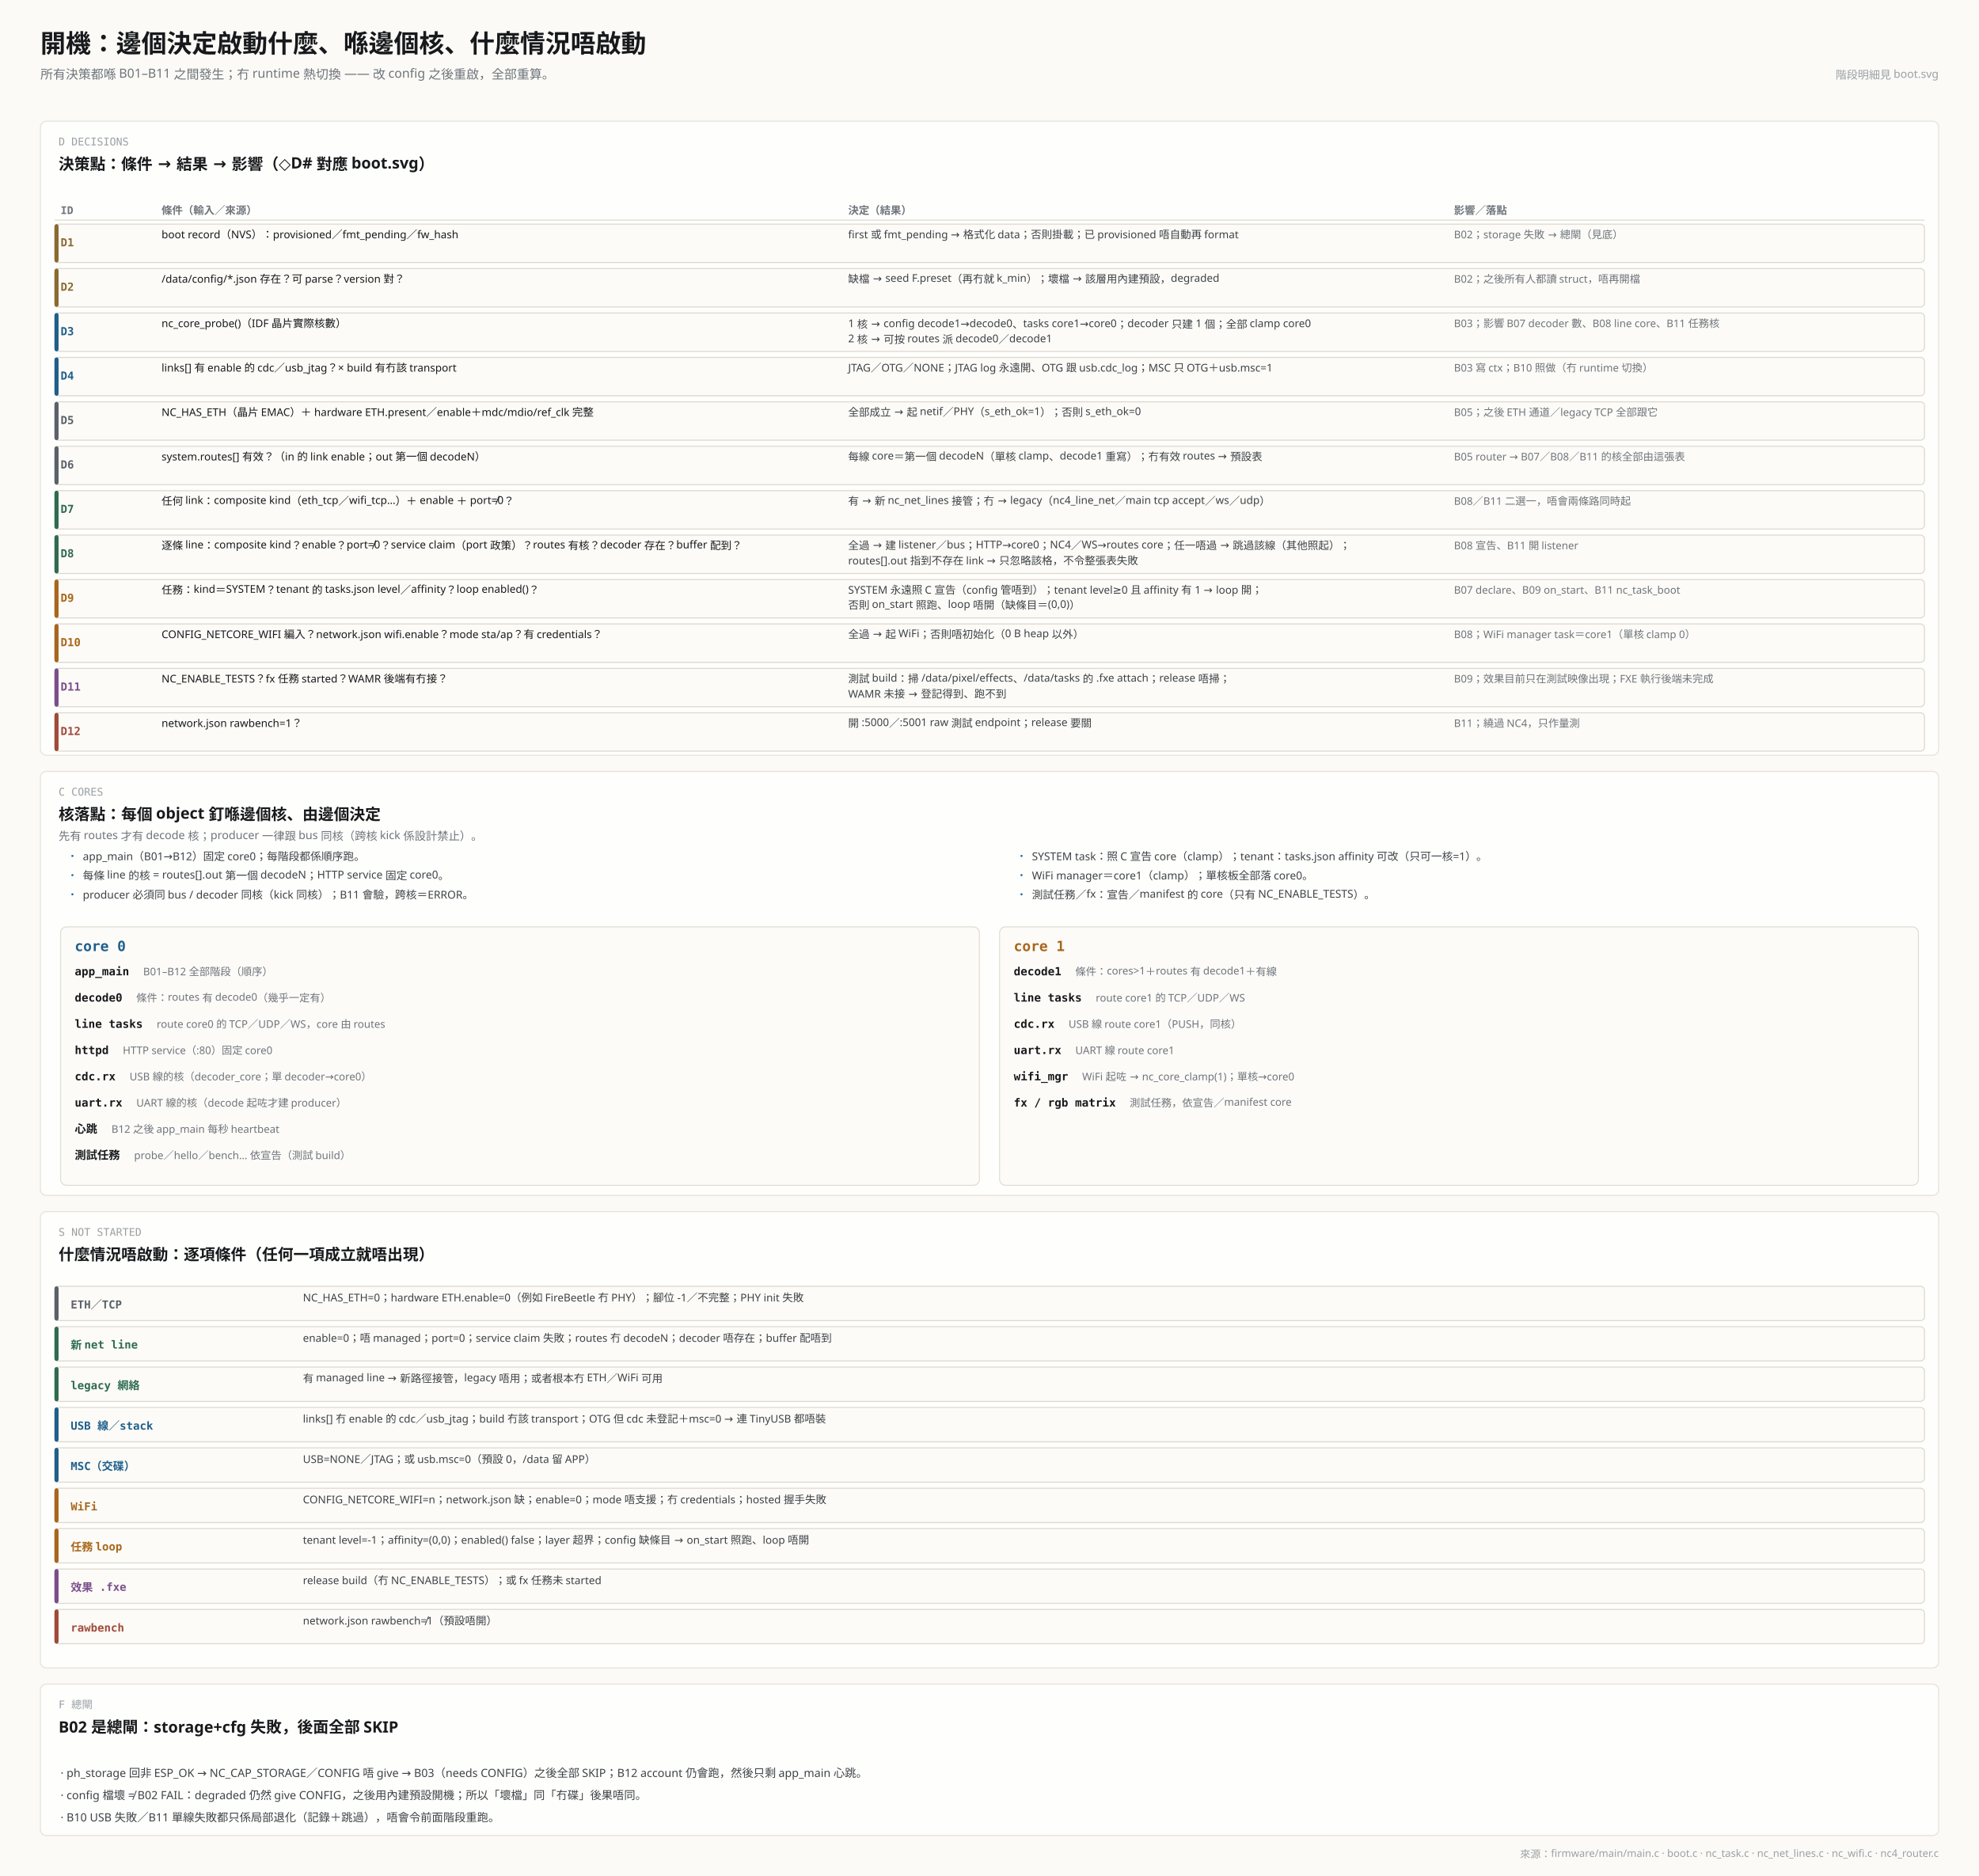
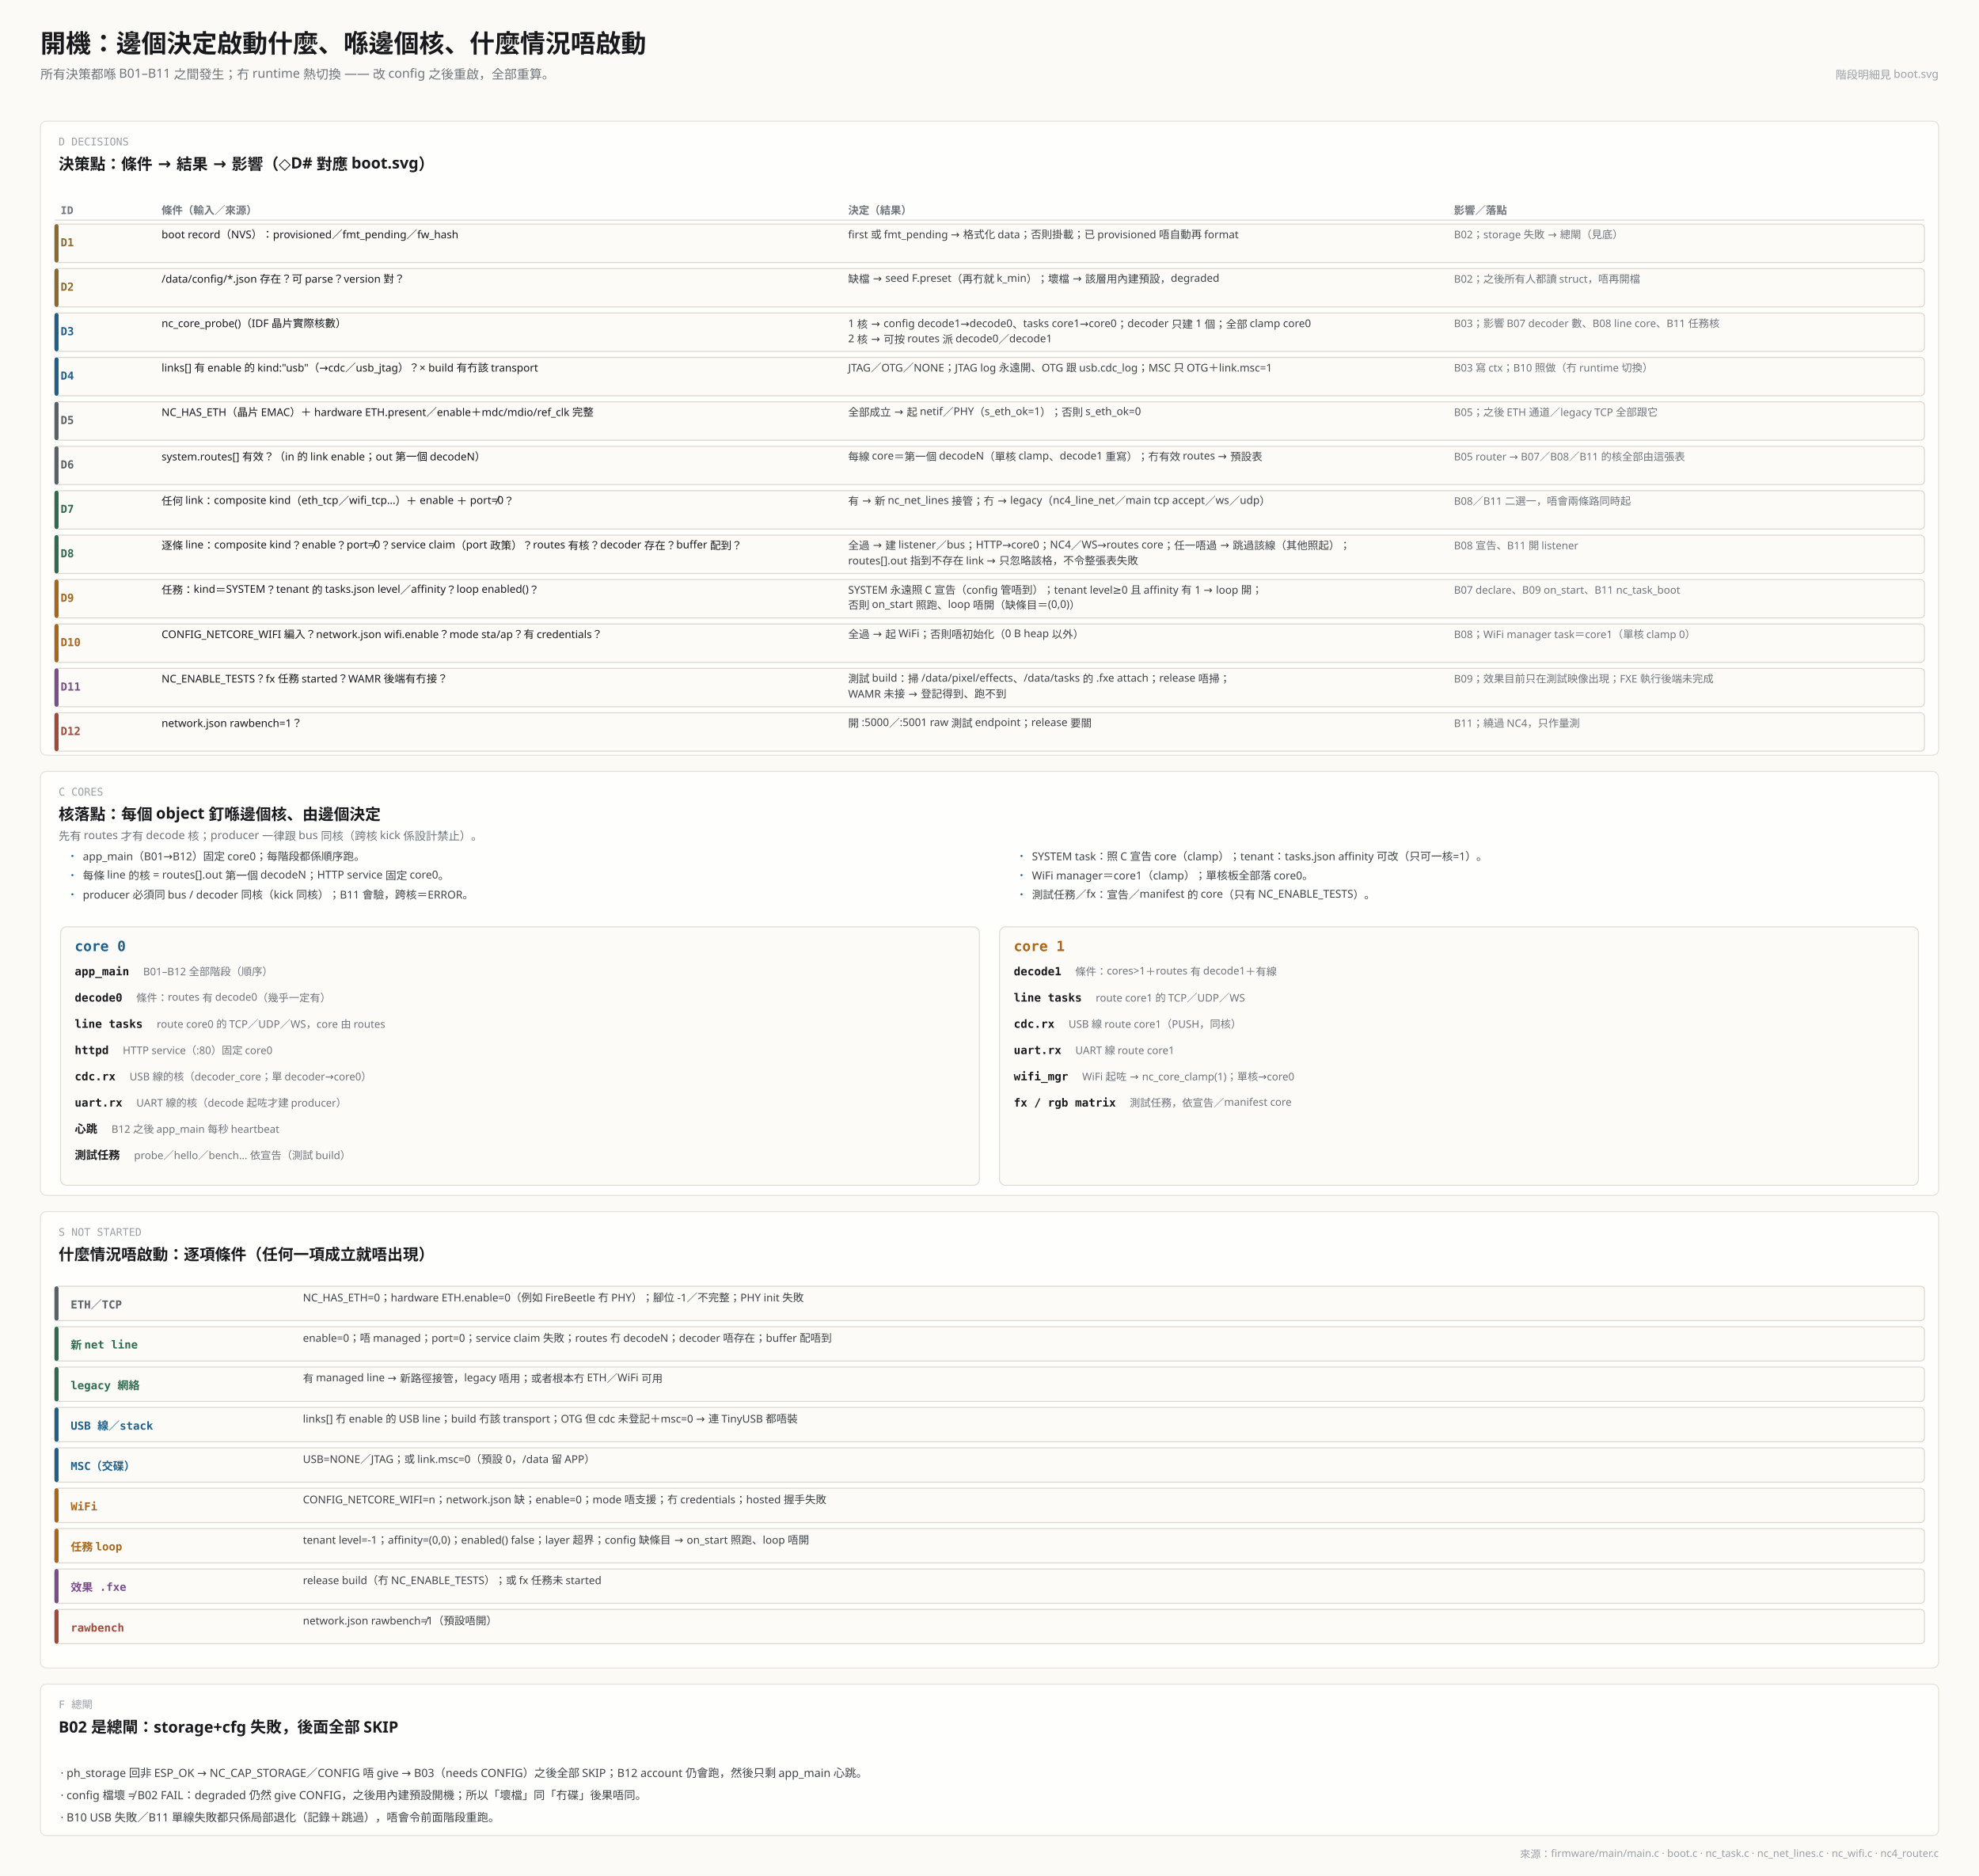
<svg xmlns="http://www.w3.org/2000/svg" width="1960" height="1858" viewBox="0 0 1960 1858" font-family="'Segoe UI','Noto Sans TC','Microsoft JhengHei','PingFang TC',sans-serif">
  <rect x="0.0" y="0.0" width="1960.0" height="1858.0" rx="0" fill="#FBFAF6" stroke="#FBFAF6" stroke-width="0" opacity="1.0" />
  <text x="40.0" y="52.0" font-family="'Segoe UI','Noto Sans TC','Microsoft JhengHei','PingFang TC',sans-serif" font-size="25" font-weight="600" fill="#17191C" text-anchor="start">開機：邊個決定啟動什麼、喺邊個核、什麼情況唔啟動</text>
  <text x="40.0" y="78.0" font-family="'Segoe UI','Noto Sans TC','Microsoft JhengHei','PingFang TC',sans-serif" font-size="12.5" font-weight="400" fill="#6E747B" text-anchor="start">所有決策都喺 B01–B11 之間發生；冇 runtime 熱切換 —— 改 config 之後重啟，全部重算。</text>
  <text x="1920.0" y="78.0" font-family="'Segoe UI','Noto Sans TC','Microsoft JhengHei','PingFang TC',sans-serif" font-size="11" font-weight="400" fill="#9AA0A6" text-anchor="end">階段明細見 boot.svg</text>
  <rect x="40.0" y="120.0" width="1880.0" height="628.0" rx="6" fill="#FFFFFF" stroke="#DCD8CE" stroke-width="1" opacity="0.72" />
  <text x="58.0" y="144.0" font-family="'Cascadia Mono','Consolas','SF Mono',monospace" font-size="10.5" font-weight="500" fill="#9AA0A6" text-anchor="start">D  DECISIONS</text>
  <text x="58.0" y="168.0" font-family="'Segoe UI','Noto Sans TC','Microsoft JhengHei','PingFang TC',sans-serif" font-size="15.5" font-weight="600" fill="#17191C" text-anchor="start">決策點：條件 → 結果 → 影響（◇D# 對應 boot.svg）</text>
  <text x="60.0" y="212.0" font-family="'Cascadia Mono','Consolas','SF Mono',monospace" font-size="10.5" font-weight="600" fill="#6E747B" text-anchor="start">ID</text>
  <text x="160.0" y="212.0" font-family="'Segoe UI','Noto Sans TC','Microsoft JhengHei','PingFang TC',sans-serif" font-size="10.5" font-weight="600" fill="#6E747B" text-anchor="start">條件（輸入／來源）</text>
  <text x="840.0" y="212.0" font-family="'Segoe UI','Noto Sans TC','Microsoft JhengHei','PingFang TC',sans-serif" font-size="10.5" font-weight="600" fill="#6E747B" text-anchor="start">決定（結果）</text>
  <text x="1440.0" y="212.0" font-family="'Segoe UI','Noto Sans TC','Microsoft JhengHei','PingFang TC',sans-serif" font-size="10.5" font-weight="600" fill="#6E747B" text-anchor="start">影響／落點</text>
  <line x1="54.0" y1="218.0" x2="1906.0" y2="218.0" stroke="#DCD8CE" stroke-width="1" />
  <rect x="54.0" y="222.0" width="1852.0" height="38.0" rx="4" fill="#FCFBF7" stroke="#DCD8CE" stroke-width="1" opacity="1.0" />
  <rect x="54" y="222" width="4" height="38" rx="2" fill="#8A6A2F" />
  <text x="60.0" y="244.0" font-family="'Cascadia Mono','Consolas','SF Mono',monospace" font-size="11" font-weight="700" fill="#8A6A2F" text-anchor="start">D1</text>
  <text x="160.0" y="236.0" font-family="'Segoe UI','Noto Sans TC','Microsoft JhengHei','PingFang TC',sans-serif" font-size="10.6" font-weight="400" fill="#17191C" text-anchor="start">boot record（NVS）：provisioned／fmt_pending／fw_hash</text>
  <text x="840.0" y="236.0" font-family="'Segoe UI','Noto Sans TC','Microsoft JhengHei','PingFang TC',sans-serif" font-size="10.6" font-weight="400" fill="#3D4247" text-anchor="start">first 或 fmt_pending → 格式化 data；否則掛載；已 provisioned 唔自動再 format</text>
  <text x="1440.0" y="236.0" font-family="'Segoe UI','Noto Sans TC','Microsoft JhengHei','PingFang TC',sans-serif" font-size="10.4" font-weight="400" fill="#6E747B" text-anchor="start">B02；storage 失敗 → 總閘（見底）</text>
  <rect x="54.0" y="266.0" width="1852.0" height="38.0" rx="4" fill="#FCFBF7" stroke="#DCD8CE" stroke-width="1" opacity="1.0" />
  <rect x="54" y="266" width="4" height="38" rx="2" fill="#8A6A2F" />
  <text x="60.0" y="288.0" font-family="'Cascadia Mono','Consolas','SF Mono',monospace" font-size="11" font-weight="700" fill="#8A6A2F" text-anchor="start">D2</text>
  <text x="160.0" y="280.0" font-family="'Segoe UI','Noto Sans TC','Microsoft JhengHei','PingFang TC',sans-serif" font-size="10.6" font-weight="400" fill="#17191C" text-anchor="start">/data/config/*.json 存在？可 parse？version 對？</text>
  <text x="840.0" y="280.0" font-family="'Segoe UI','Noto Sans TC','Microsoft JhengHei','PingFang TC',sans-serif" font-size="10.6" font-weight="400" fill="#3D4247" text-anchor="start">缺檔 → seed F.preset（再冇就 k_min）；壞檔 → 該層用內建預設，degraded</text>
  <text x="1440.0" y="280.0" font-family="'Segoe UI','Noto Sans TC','Microsoft JhengHei','PingFang TC',sans-serif" font-size="10.4" font-weight="400" fill="#6E747B" text-anchor="start">B02；之後所有人都讀 struct，唔再開檔</text>
  <rect x="54.0" y="310.0" width="1852.0" height="38.0" rx="4" fill="#FCFBF7" stroke="#DCD8CE" stroke-width="1" opacity="1.0" />
  <rect x="54" y="310" width="4" height="38" rx="2" fill="#1F5F8B" />
  <text x="60.0" y="332.0" font-family="'Cascadia Mono','Consolas','SF Mono',monospace" font-size="11" font-weight="700" fill="#1F5F8B" text-anchor="start">D3</text>
  <text x="160.0" y="324.0" font-family="'Segoe UI','Noto Sans TC','Microsoft JhengHei','PingFang TC',sans-serif" font-size="10.6" font-weight="400" fill="#17191C" text-anchor="start">nc_core_probe()（IDF 晶片實際核數）</text>
  <text x="840.0" y="324.0" font-family="'Segoe UI','Noto Sans TC','Microsoft JhengHei','PingFang TC',sans-serif" font-size="10.6" font-weight="400" fill="#3D4247" text-anchor="start">1 核 → config decode1→decode0、tasks core1→core0；decoder 只建 1 個；全部 clamp core0</text>
  <text x="840.0" y="339.0" font-family="'Segoe UI','Noto Sans TC','Microsoft JhengHei','PingFang TC',sans-serif" font-size="10.6" font-weight="400" fill="#3D4247" text-anchor="start">2 核 → 可按 routes 派 decode0／decode1</text>
  <text x="1440.0" y="324.0" font-family="'Segoe UI','Noto Sans TC','Microsoft JhengHei','PingFang TC',sans-serif" font-size="10.4" font-weight="400" fill="#6E747B" text-anchor="start">B03；影響 B07 decoder 數、B08 line core、B11 任務核</text>
  <rect x="54.0" y="354.0" width="1852.0" height="38.0" rx="4" fill="#FCFBF7" stroke="#DCD8CE" stroke-width="1" opacity="1.0" />
  <rect x="54" y="354" width="4" height="38" rx="2" fill="#1F5F8B" />
  <text x="60.0" y="376.0" font-family="'Cascadia Mono','Consolas','SF Mono',monospace" font-size="11" font-weight="700" fill="#1F5F8B" text-anchor="start">D4</text>
-   <text x="160.0" y="368.0" font-family="'Segoe UI','Noto Sans TC','Microsoft JhengHei','PingFang TC',sans-serif" font-size="10.6" font-weight="400" fill="#17191C" text-anchor="start">links[] 有 enable 的 cdc／usb_jtag？× build 有冇該 transport</text>
-   <text x="840.0" y="368.0" font-family="'Segoe UI','Noto Sans TC','Microsoft JhengHei','PingFang TC',sans-serif" font-size="10.6" font-weight="400" fill="#3D4247" text-anchor="start">JTAG／OTG／NONE；JTAG log 永遠開、OTG 跟 usb.cdc_log；MSC 只 OTG＋usb.msc=1</text>
+   <text x="160.0" y="368.0" font-family="'Segoe UI','Noto Sans TC','Microsoft JhengHei','PingFang TC',sans-serif" font-size="10.6" font-weight="400" fill="#17191C" text-anchor="start">links[] 有 enable 的 kind:"usb"（→cdc／usb_jtag）？× build 有冇該 transport</text>
+   <text x="840.0" y="368.0" font-family="'Segoe UI','Noto Sans TC','Microsoft JhengHei','PingFang TC',sans-serif" font-size="10.6" font-weight="400" fill="#3D4247" text-anchor="start">JTAG／OTG／NONE；JTAG log 永遠開、OTG 跟 usb.cdc_log；MSC 只 OTG＋link.msc=1</text>
  <text x="1440.0" y="368.0" font-family="'Segoe UI','Noto Sans TC','Microsoft JhengHei','PingFang TC',sans-serif" font-size="10.4" font-weight="400" fill="#6E747B" text-anchor="start">B03 寫 ctx；B10 照做（冇 runtime 切換）</text>
  <rect x="54.0" y="398.0" width="1852.0" height="38.0" rx="4" fill="#FCFBF7" stroke="#DCD8CE" stroke-width="1" opacity="1.0" />
  <rect x="54" y="398" width="4" height="38" rx="2" fill="#5A6169" />
  <text x="60.0" y="420.0" font-family="'Cascadia Mono','Consolas','SF Mono',monospace" font-size="11" font-weight="700" fill="#5A6169" text-anchor="start">D5</text>
  <text x="160.0" y="412.0" font-family="'Segoe UI','Noto Sans TC','Microsoft JhengHei','PingFang TC',sans-serif" font-size="10.6" font-weight="400" fill="#17191C" text-anchor="start">NC_HAS_ETH（晶片 EMAC）＋ hardware ETH.present／enable＋mdc/mdio/ref_clk 完整</text>
  <text x="840.0" y="412.0" font-family="'Segoe UI','Noto Sans TC','Microsoft JhengHei','PingFang TC',sans-serif" font-size="10.6" font-weight="400" fill="#3D4247" text-anchor="start">全部成立 → 起 netif／PHY（s_eth_ok=1）；否則 s_eth_ok=0</text>
  <text x="1440.0" y="412.0" font-family="'Segoe UI','Noto Sans TC','Microsoft JhengHei','PingFang TC',sans-serif" font-size="10.4" font-weight="400" fill="#6E747B" text-anchor="start">B05；之後 ETH 通道／legacy TCP 全部跟它</text>
  <rect x="54.0" y="442.0" width="1852.0" height="38.0" rx="4" fill="#FCFBF7" stroke="#DCD8CE" stroke-width="1" opacity="1.0" />
  <rect x="54" y="442" width="4" height="38" rx="2" fill="#5A6169" />
  <text x="60.0" y="464.0" font-family="'Cascadia Mono','Consolas','SF Mono',monospace" font-size="11" font-weight="700" fill="#5A6169" text-anchor="start">D6</text>
  <text x="160.0" y="456.0" font-family="'Segoe UI','Noto Sans TC','Microsoft JhengHei','PingFang TC',sans-serif" font-size="10.6" font-weight="400" fill="#17191C" text-anchor="start">system.routes[] 有效？（in 的 link enable；out 第一個 decodeN）</text>
  <text x="840.0" y="456.0" font-family="'Segoe UI','Noto Sans TC','Microsoft JhengHei','PingFang TC',sans-serif" font-size="10.6" font-weight="400" fill="#3D4247" text-anchor="start">每線 core＝第一個 decodeN（單核 clamp、decode1 重寫）；冇有效 routes → 預設表</text>
  <text x="1440.0" y="456.0" font-family="'Segoe UI','Noto Sans TC','Microsoft JhengHei','PingFang TC',sans-serif" font-size="10.4" font-weight="400" fill="#6E747B" text-anchor="start">B05 router → B07／B08／B11 的核全部由這張表</text>
  <rect x="54.0" y="486.0" width="1852.0" height="38.0" rx="4" fill="#FCFBF7" stroke="#DCD8CE" stroke-width="1" opacity="1.0" />
  <rect x="54" y="486" width="4" height="38" rx="2" fill="#2E6B4F" />
  <text x="60.0" y="508.0" font-family="'Cascadia Mono','Consolas','SF Mono',monospace" font-size="11" font-weight="700" fill="#2E6B4F" text-anchor="start">D7</text>
  <text x="160.0" y="500.0" font-family="'Segoe UI','Noto Sans TC','Microsoft JhengHei','PingFang TC',sans-serif" font-size="10.6" font-weight="400" fill="#17191C" text-anchor="start">任何 link：composite kind（eth_tcp／wifi_tcp…）＋ enable ＋ port≠0？</text>
  <text x="840.0" y="500.0" font-family="'Segoe UI','Noto Sans TC','Microsoft JhengHei','PingFang TC',sans-serif" font-size="10.6" font-weight="400" fill="#3D4247" text-anchor="start">有 → 新 nc_net_lines 接管；冇 → legacy（nc4_line_net／main tcp accept／ws／udp）</text>
  <text x="1440.0" y="500.0" font-family="'Segoe UI','Noto Sans TC','Microsoft JhengHei','PingFang TC',sans-serif" font-size="10.4" font-weight="400" fill="#6E747B" text-anchor="start">B08／B11 二選一，唔會兩條路同時起</text>
  <rect x="54.0" y="530.0" width="1852.0" height="38.0" rx="4" fill="#FCFBF7" stroke="#DCD8CE" stroke-width="1" opacity="1.0" />
  <rect x="54" y="530" width="4" height="38" rx="2" fill="#2E6B4F" />
  <text x="60.0" y="552.0" font-family="'Cascadia Mono','Consolas','SF Mono',monospace" font-size="11" font-weight="700" fill="#2E6B4F" text-anchor="start">D8</text>
  <text x="160.0" y="544.0" font-family="'Segoe UI','Noto Sans TC','Microsoft JhengHei','PingFang TC',sans-serif" font-size="10.6" font-weight="400" fill="#17191C" text-anchor="start">逐條 line：composite kind？enable？port≠0？service claim（port 政策）？routes 有核？decoder 存在？buffer 配到？</text>
  <text x="840.0" y="544.0" font-family="'Segoe UI','Noto Sans TC','Microsoft JhengHei','PingFang TC',sans-serif" font-size="10.6" font-weight="400" fill="#3D4247" text-anchor="start">全過 → 建 listener／bus；HTTP→core0；NC4／WS→routes core；任一唔過 → 跳過該線（其他照起）；</text>
  <text x="840.0" y="559.0" font-family="'Segoe UI','Noto Sans TC','Microsoft JhengHei','PingFang TC',sans-serif" font-size="10.6" font-weight="400" fill="#3D4247" text-anchor="start">routes[].out 指到不存在 link → 只忽略該格，不令整張表失敗</text>
  <text x="1440.0" y="544.0" font-family="'Segoe UI','Noto Sans TC','Microsoft JhengHei','PingFang TC',sans-serif" font-size="10.4" font-weight="400" fill="#6E747B" text-anchor="start">B08 宣告、B11 開 listener</text>
  <rect x="54.0" y="574.0" width="1852.0" height="38.0" rx="4" fill="#FCFBF7" stroke="#DCD8CE" stroke-width="1" opacity="1.0" />
  <rect x="54" y="574" width="4" height="38" rx="2" fill="#A8661B" />
  <text x="60.0" y="596.0" font-family="'Cascadia Mono','Consolas','SF Mono',monospace" font-size="11" font-weight="700" fill="#A8661B" text-anchor="start">D9</text>
  <text x="160.0" y="588.0" font-family="'Segoe UI','Noto Sans TC','Microsoft JhengHei','PingFang TC',sans-serif" font-size="10.6" font-weight="400" fill="#17191C" text-anchor="start">任務：kind＝SYSTEM？tenant 的 tasks.json level／affinity？loop enabled()？</text>
  <text x="840.0" y="588.0" font-family="'Segoe UI','Noto Sans TC','Microsoft JhengHei','PingFang TC',sans-serif" font-size="10.6" font-weight="400" fill="#3D4247" text-anchor="start">SYSTEM 永遠照 C 宣告（config 管唔到）；tenant level≥0 且 affinity 有 1 → loop 開；</text>
  <text x="840.0" y="603.0" font-family="'Segoe UI','Noto Sans TC','Microsoft JhengHei','PingFang TC',sans-serif" font-size="10.6" font-weight="400" fill="#3D4247" text-anchor="start">否則 on_start 照跑、loop 唔開（缺條目＝(0,0)）</text>
  <text x="1440.0" y="588.0" font-family="'Segoe UI','Noto Sans TC','Microsoft JhengHei','PingFang TC',sans-serif" font-size="10.4" font-weight="400" fill="#6E747B" text-anchor="start">B07 declare、B09 on_start、B11 nc_task_boot</text>
  <rect x="54.0" y="618.0" width="1852.0" height="38.0" rx="4" fill="#FCFBF7" stroke="#DCD8CE" stroke-width="1" opacity="1.0" />
  <rect x="54" y="618" width="4" height="38" rx="2" fill="#A8661B" />
  <text x="60.0" y="640.0" font-family="'Cascadia Mono','Consolas','SF Mono',monospace" font-size="11" font-weight="700" fill="#A8661B" text-anchor="start">D10</text>
  <text x="160.0" y="632.0" font-family="'Segoe UI','Noto Sans TC','Microsoft JhengHei','PingFang TC',sans-serif" font-size="10.6" font-weight="400" fill="#17191C" text-anchor="start">CONFIG_NETCORE_WIFI 編入？network.json wifi.enable？mode sta/ap？有 credentials？</text>
  <text x="840.0" y="632.0" font-family="'Segoe UI','Noto Sans TC','Microsoft JhengHei','PingFang TC',sans-serif" font-size="10.6" font-weight="400" fill="#3D4247" text-anchor="start">全過 → 起 WiFi；否則唔初始化（0 B heap 以外）</text>
  <text x="1440.0" y="632.0" font-family="'Segoe UI','Noto Sans TC','Microsoft JhengHei','PingFang TC',sans-serif" font-size="10.4" font-weight="400" fill="#6E747B" text-anchor="start">B08；WiFi manager task＝core1（單核 clamp 0）</text>
  <rect x="54.0" y="662.0" width="1852.0" height="38.0" rx="4" fill="#FCFBF7" stroke="#DCD8CE" stroke-width="1" opacity="1.0" />
  <rect x="54" y="662" width="4" height="38" rx="2" fill="#7A4E8C" />
  <text x="60.0" y="684.0" font-family="'Cascadia Mono','Consolas','SF Mono',monospace" font-size="11" font-weight="700" fill="#7A4E8C" text-anchor="start">D11</text>
  <text x="160.0" y="676.0" font-family="'Segoe UI','Noto Sans TC','Microsoft JhengHei','PingFang TC',sans-serif" font-size="10.6" font-weight="400" fill="#17191C" text-anchor="start">NC_ENABLE_TESTS？fx 任務 started？WAMR 後端有冇接？</text>
  <text x="840.0" y="676.0" font-family="'Segoe UI','Noto Sans TC','Microsoft JhengHei','PingFang TC',sans-serif" font-size="10.6" font-weight="400" fill="#3D4247" text-anchor="start">測試 build：掃 /data/pixel/effects、/data/tasks 的 .fxe attach；release 唔掃；</text>
  <text x="840.0" y="691.0" font-family="'Segoe UI','Noto Sans TC','Microsoft JhengHei','PingFang TC',sans-serif" font-size="10.6" font-weight="400" fill="#3D4247" text-anchor="start">WAMR 未接 → 登記得到、跑不到</text>
  <text x="1440.0" y="676.0" font-family="'Segoe UI','Noto Sans TC','Microsoft JhengHei','PingFang TC',sans-serif" font-size="10.4" font-weight="400" fill="#6E747B" text-anchor="start">B09；效果目前只在測試映像出現；FXE 執行後端未完成</text>
  <rect x="54.0" y="706.0" width="1852.0" height="38.0" rx="4" fill="#FCFBF7" stroke="#DCD8CE" stroke-width="1" opacity="1.0" />
  <rect x="54" y="706" width="4" height="38" rx="2" fill="#A04A3A" />
  <text x="60.0" y="728.0" font-family="'Cascadia Mono','Consolas','SF Mono',monospace" font-size="11" font-weight="700" fill="#A04A3A" text-anchor="start">D12</text>
  <text x="160.0" y="720.0" font-family="'Segoe UI','Noto Sans TC','Microsoft JhengHei','PingFang TC',sans-serif" font-size="10.6" font-weight="400" fill="#17191C" text-anchor="start">network.json rawbench=1？</text>
  <text x="840.0" y="720.0" font-family="'Segoe UI','Noto Sans TC','Microsoft JhengHei','PingFang TC',sans-serif" font-size="10.6" font-weight="400" fill="#3D4247" text-anchor="start">開 :5000／:5001 raw 測試 endpoint；release 要關</text>
  <text x="1440.0" y="720.0" font-family="'Segoe UI','Noto Sans TC','Microsoft JhengHei','PingFang TC',sans-serif" font-size="10.4" font-weight="400" fill="#6E747B" text-anchor="start">B11；繞過 NC4，只作量測</text>
  <rect x="40.0" y="764.0" width="1880.0" height="420.0" rx="6" fill="#FFFFFF" stroke="#DCD8CE" stroke-width="1" opacity="0.72" />
  <text x="58.0" y="788.0" font-family="'Cascadia Mono','Consolas','SF Mono',monospace" font-size="10.5" font-weight="500" fill="#9AA0A6" text-anchor="start">C  CORES</text>
  <text x="58.0" y="812.0" font-family="'Segoe UI','Noto Sans TC','Microsoft JhengHei','PingFang TC',sans-serif" font-size="15.5" font-weight="600" fill="#17191C" text-anchor="start">核落點：每個 object 釘喺邊個核、由邊個決定</text>
  <text x="58.0" y="832.0" font-family="'Segoe UI','Noto Sans TC','Microsoft JhengHei','PingFang TC',sans-serif" font-size="11.2" font-weight="400" fill="#6E747B" text-anchor="start">先有 routes 才有 decode 核；producer 一律跟 bus 同核（跨核 kick 係設計禁止）。</text>
  <text x="70.0" y="852.0" font-family="'Segoe UI','Noto Sans TC','Microsoft JhengHei','PingFang TC',sans-serif" font-size="12" font-weight="700" fill="#1F5F8B" text-anchor="start">·</text>
  <text x="82.0" y="852.0" font-family="'Segoe UI','Noto Sans TC','Microsoft JhengHei','PingFang TC',sans-serif" font-size="10.8" font-weight="400" fill="#3D4247" text-anchor="start">app_main（B01→B12）固定 core0；每階段都係順序跑。</text>
  <text x="70.0" y="871.0" font-family="'Segoe UI','Noto Sans TC','Microsoft JhengHei','PingFang TC',sans-serif" font-size="12" font-weight="700" fill="#1F5F8B" text-anchor="start">·</text>
  <text x="82.0" y="871.0" font-family="'Segoe UI','Noto Sans TC','Microsoft JhengHei','PingFang TC',sans-serif" font-size="10.8" font-weight="400" fill="#3D4247" text-anchor="start">每條 line 的核 = routes[].out 第一個 decodeN；HTTP service 固定 core0。</text>
  <text x="70.0" y="890.0" font-family="'Segoe UI','Noto Sans TC','Microsoft JhengHei','PingFang TC',sans-serif" font-size="12" font-weight="700" fill="#1F5F8B" text-anchor="start">·</text>
  <text x="82.0" y="890.0" font-family="'Segoe UI','Noto Sans TC','Microsoft JhengHei','PingFang TC',sans-serif" font-size="10.8" font-weight="400" fill="#3D4247" text-anchor="start">producer 必須同 bus / decoder 同核（kick 同核）；B11 會驗，跨核＝ERROR。</text>
  <text x="1010.0" y="852.0" font-family="'Segoe UI','Noto Sans TC','Microsoft JhengHei','PingFang TC',sans-serif" font-size="12" font-weight="700" fill="#1F5F8B" text-anchor="start">·</text>
  <text x="1022.0" y="852.0" font-family="'Segoe UI','Noto Sans TC','Microsoft JhengHei','PingFang TC',sans-serif" font-size="10.8" font-weight="400" fill="#3D4247" text-anchor="start">SYSTEM task：照 C 宣告 core（clamp）；tenant：tasks.json affinity 可改（只可一核=1）。</text>
  <text x="1010.0" y="871.0" font-family="'Segoe UI','Noto Sans TC','Microsoft JhengHei','PingFang TC',sans-serif" font-size="12" font-weight="700" fill="#1F5F8B" text-anchor="start">·</text>
  <text x="1022.0" y="871.0" font-family="'Segoe UI','Noto Sans TC','Microsoft JhengHei','PingFang TC',sans-serif" font-size="10.8" font-weight="400" fill="#3D4247" text-anchor="start">WiFi manager＝core1（clamp）；單核板全部落 core0。</text>
  <text x="1010.0" y="890.0" font-family="'Segoe UI','Noto Sans TC','Microsoft JhengHei','PingFang TC',sans-serif" font-size="12" font-weight="700" fill="#1F5F8B" text-anchor="start">·</text>
  <text x="1022.0" y="890.0" font-family="'Segoe UI','Noto Sans TC','Microsoft JhengHei','PingFang TC',sans-serif" font-size="10.8" font-weight="400" fill="#3D4247" text-anchor="start">測試任務／fx：宣告／manifest 的 core（只有 NC_ENABLE_TESTS）。</text>
  <rect x="60.0" y="918.0" width="910.0" height="256.0" rx="6" fill="#FCFBF7" stroke="#DCD8CE" stroke-width="1" opacity="0.9" />
  <text x="74.0" y="942.0" font-family="'Cascadia Mono','Consolas','SF Mono',monospace" font-size="14" font-weight="700" fill="#1F5F8B" text-anchor="start">core 0</text>
  <text x="74.0" y="966.0" font-family="'Cascadia Mono','Consolas','SF Mono',monospace" font-size="11.2" font-weight="600" fill="#17191C" text-anchor="start">app_main</text>
  <text x="141.8" y="966.0" font-family="'Segoe UI','Noto Sans TC','Microsoft JhengHei','PingFang TC',sans-serif" font-size="10.4" font-weight="400" fill="#6E747B" text-anchor="start">B01–B12 全部階段（順序）</text>
  <text x="74.0" y="992.0" font-family="'Cascadia Mono','Consolas','SF Mono',monospace" font-size="11.2" font-weight="600" fill="#17191C" text-anchor="start">decode0</text>
  <text x="135.0" y="992.0" font-family="'Segoe UI','Noto Sans TC','Microsoft JhengHei','PingFang TC',sans-serif" font-size="10.4" font-weight="400" fill="#6E747B" text-anchor="start">條件：routes 有 decode0（幾乎一定有）</text>
  <text x="74.0" y="1018.0" font-family="'Cascadia Mono','Consolas','SF Mono',monospace" font-size="11.2" font-weight="600" fill="#17191C" text-anchor="start">line tasks</text>
  <text x="155.2" y="1018.0" font-family="'Segoe UI','Noto Sans TC','Microsoft JhengHei','PingFang TC',sans-serif" font-size="10.4" font-weight="400" fill="#6E747B" text-anchor="start">route core0 的 TCP／UDP／WS，core 由 routes</text>
  <text x="74.0" y="1044.0" font-family="'Cascadia Mono','Consolas','SF Mono',monospace" font-size="11.2" font-weight="600" fill="#17191C" text-anchor="start">httpd</text>
  <text x="121.6" y="1044.0" font-family="'Segoe UI','Noto Sans TC','Microsoft JhengHei','PingFang TC',sans-serif" font-size="10.4" font-weight="400" fill="#6E747B" text-anchor="start">HTTP service（:80）固定 core0</text>
  <text x="74.0" y="1070.0" font-family="'Cascadia Mono','Consolas','SF Mono',monospace" font-size="11.2" font-weight="600" fill="#17191C" text-anchor="start">cdc.rx</text>
  <text x="128.3" y="1070.0" font-family="'Segoe UI','Noto Sans TC','Microsoft JhengHei','PingFang TC',sans-serif" font-size="10.4" font-weight="400" fill="#6E747B" text-anchor="start">USB 線的核（decoder_core；單 decoder→core0）</text>
  <text x="74.0" y="1096.0" font-family="'Cascadia Mono','Consolas','SF Mono',monospace" font-size="11.2" font-weight="600" fill="#17191C" text-anchor="start">uart.rx</text>
  <text x="135.0" y="1096.0" font-family="'Segoe UI','Noto Sans TC','Microsoft JhengHei','PingFang TC',sans-serif" font-size="10.4" font-weight="400" fill="#6E747B" text-anchor="start">UART 線的核（decode 起咗才建 producer）</text>
  <text x="74.0" y="1122.0" font-family="'Cascadia Mono','Consolas','SF Mono',monospace" font-size="11.2" font-weight="600" fill="#17191C" text-anchor="start">心跳</text>
  <text x="110.4" y="1122.0" font-family="'Segoe UI','Noto Sans TC','Microsoft JhengHei','PingFang TC',sans-serif" font-size="10.4" font-weight="400" fill="#6E747B" text-anchor="start">B12 之後 app_main 每秒 heartbeat</text>
  <text x="74.0" y="1148.0" font-family="'Cascadia Mono','Consolas','SF Mono',monospace" font-size="11.2" font-weight="600" fill="#17191C" text-anchor="start">測試任務</text>
  <text x="132.8" y="1148.0" font-family="'Segoe UI','Noto Sans TC','Microsoft JhengHei','PingFang TC',sans-serif" font-size="10.4" font-weight="400" fill="#6E747B" text-anchor="start">probe／hello／bench… 依宣告（測試 build）</text>
  <rect x="990.0" y="918.0" width="910.0" height="256.0" rx="6" fill="#FCFBF7" stroke="#DCD8CE" stroke-width="1" opacity="0.9" />
  <text x="1004.0" y="942.0" font-family="'Cascadia Mono','Consolas','SF Mono',monospace" font-size="14" font-weight="700" fill="#A8661B" text-anchor="start">core 1</text>
  <text x="1004.0" y="966.0" font-family="'Cascadia Mono','Consolas','SF Mono',monospace" font-size="11.2" font-weight="600" fill="#17191C" text-anchor="start">decode1</text>
  <text x="1065.0" y="966.0" font-family="'Segoe UI','Noto Sans TC','Microsoft JhengHei','PingFang TC',sans-serif" font-size="10.4" font-weight="400" fill="#6E747B" text-anchor="start">條件：cores&gt;1＋routes 有 decode1＋有線</text>
  <text x="1004.0" y="992.0" font-family="'Cascadia Mono','Consolas','SF Mono',monospace" font-size="11.2" font-weight="600" fill="#17191C" text-anchor="start">line tasks</text>
  <text x="1085.2" y="992.0" font-family="'Segoe UI','Noto Sans TC','Microsoft JhengHei','PingFang TC',sans-serif" font-size="10.4" font-weight="400" fill="#6E747B" text-anchor="start">route core1 的 TCP／UDP／WS</text>
  <text x="1004.0" y="1018.0" font-family="'Cascadia Mono','Consolas','SF Mono',monospace" font-size="11.2" font-weight="600" fill="#17191C" text-anchor="start">cdc.rx</text>
  <text x="1058.3" y="1018.0" font-family="'Segoe UI','Noto Sans TC','Microsoft JhengHei','PingFang TC',sans-serif" font-size="10.4" font-weight="400" fill="#6E747B" text-anchor="start">USB 線 route core1（PUSH，同核）</text>
  <text x="1004.0" y="1044.0" font-family="'Cascadia Mono','Consolas','SF Mono',monospace" font-size="11.2" font-weight="600" fill="#17191C" text-anchor="start">uart.rx</text>
  <text x="1065.0" y="1044.0" font-family="'Segoe UI','Noto Sans TC','Microsoft JhengHei','PingFang TC',sans-serif" font-size="10.4" font-weight="400" fill="#6E747B" text-anchor="start">UART 線 route core1</text>
  <text x="1004.0" y="1070.0" font-family="'Cascadia Mono','Consolas','SF Mono',monospace" font-size="11.2" font-weight="600" fill="#17191C" text-anchor="start">wifi_mgr</text>
  <text x="1071.8" y="1070.0" font-family="'Segoe UI','Noto Sans TC','Microsoft JhengHei','PingFang TC',sans-serif" font-size="10.4" font-weight="400" fill="#6E747B" text-anchor="start">WiFi 起咗 → nc_core_clamp(1)；單核→core0</text>
  <text x="1004.0" y="1096.0" font-family="'Cascadia Mono','Consolas','SF Mono',monospace" font-size="11.2" font-weight="600" fill="#17191C" text-anchor="start">fx / rgb matrix</text>
  <text x="1118.8" y="1096.0" font-family="'Segoe UI','Noto Sans TC','Microsoft JhengHei','PingFang TC',sans-serif" font-size="10.4" font-weight="400" fill="#6E747B" text-anchor="start">測試任務，依宣告／manifest core</text>
  <rect x="40.0" y="1200.0" width="1880.0" height="452.0" rx="6" fill="#FFFFFF" stroke="#DCD8CE" stroke-width="1" opacity="0.72" />
  <text x="58.0" y="1224.0" font-family="'Cascadia Mono','Consolas','SF Mono',monospace" font-size="10.5" font-weight="500" fill="#9AA0A6" text-anchor="start">S  NOT STARTED</text>
  <text x="58.0" y="1248.0" font-family="'Segoe UI','Noto Sans TC','Microsoft JhengHei','PingFang TC',sans-serif" font-size="15.5" font-weight="600" fill="#17191C" text-anchor="start">什麼情況唔啟動：逐項條件（任何一項成立就唔出現）</text>
  <rect x="54.0" y="1274.0" width="1852.0" height="34.0" rx="4" fill="#FCFBF7" stroke="#DCD8CE" stroke-width="1" opacity="1.0" />
  <rect x="54" y="1274" width="4" height="34" rx="2" fill="#5A6169" />
  <text x="70.0" y="1296.0" font-family="'Cascadia Mono','Consolas','SF Mono',monospace" font-size="11" font-weight="600" fill="#5A6169" text-anchor="start">ETH／TCP</text>
  <text x="300.0" y="1289.0" font-family="'Segoe UI','Noto Sans TC','Microsoft JhengHei','PingFang TC',sans-serif" font-size="10.6" font-weight="400" fill="#3D4247" text-anchor="start">NC_HAS_ETH=0；hardware ETH.enable=0（例如 FireBeetle 冇 PHY）；腳位 -1／不完整；PHY init 失敗</text>
  <rect x="54.0" y="1314.0" width="1852.0" height="34.0" rx="4" fill="#FCFBF7" stroke="#DCD8CE" stroke-width="1" opacity="1.0" />
  <rect x="54" y="1314" width="4" height="34" rx="2" fill="#2E6B4F" />
  <text x="70.0" y="1336.0" font-family="'Cascadia Mono','Consolas','SF Mono',monospace" font-size="11" font-weight="600" fill="#2E6B4F" text-anchor="start">新 net line</text>
  <text x="300.0" y="1329.0" font-family="'Segoe UI','Noto Sans TC','Microsoft JhengHei','PingFang TC',sans-serif" font-size="10.6" font-weight="400" fill="#3D4247" text-anchor="start">enable=0；唔 managed；port=0；service claim 失敗；routes 冇 decodeN；decoder 唔存在；buffer 配唔到</text>
  <rect x="54.0" y="1354.0" width="1852.0" height="34.0" rx="4" fill="#FCFBF7" stroke="#DCD8CE" stroke-width="1" opacity="1.0" />
  <rect x="54" y="1354" width="4" height="34" rx="2" fill="#2E6B4F" />
  <text x="70.0" y="1376.0" font-family="'Cascadia Mono','Consolas','SF Mono',monospace" font-size="11" font-weight="600" fill="#2E6B4F" text-anchor="start">legacy 網絡</text>
  <text x="300.0" y="1369.0" font-family="'Segoe UI','Noto Sans TC','Microsoft JhengHei','PingFang TC',sans-serif" font-size="10.6" font-weight="400" fill="#3D4247" text-anchor="start">有 managed line → 新路徑接管，legacy 唔用；或者根本冇 ETH／WiFi 可用</text>
  <rect x="54.0" y="1394.0" width="1852.0" height="34.0" rx="4" fill="#FCFBF7" stroke="#DCD8CE" stroke-width="1" opacity="1.0" />
  <rect x="54" y="1394" width="4" height="34" rx="2" fill="#1F5F8B" />
  <text x="70.0" y="1416.0" font-family="'Cascadia Mono','Consolas','SF Mono',monospace" font-size="11" font-weight="600" fill="#1F5F8B" text-anchor="start">USB 線／stack</text>
-   <text x="300.0" y="1409.0" font-family="'Segoe UI','Noto Sans TC','Microsoft JhengHei','PingFang TC',sans-serif" font-size="10.6" font-weight="400" fill="#3D4247" text-anchor="start">links[] 冇 enable 的 cdc／usb_jtag；build 冇該 transport；OTG 但 cdc 未登記＋msc=0 → 連 TinyUSB 都唔裝</text>
+   <text x="300.0" y="1409.0" font-family="'Segoe UI','Noto Sans TC','Microsoft JhengHei','PingFang TC',sans-serif" font-size="10.6" font-weight="400" fill="#3D4247" text-anchor="start">links[] 冇 enable 的 USB line；build 冇該 transport；OTG 但 cdc 未登記＋msc=0 → 連 TinyUSB 都唔裝</text>
  <rect x="54.0" y="1434.0" width="1852.0" height="34.0" rx="4" fill="#FCFBF7" stroke="#DCD8CE" stroke-width="1" opacity="1.0" />
  <rect x="54" y="1434" width="4" height="34" rx="2" fill="#1F5F8B" />
  <text x="70.0" y="1456.0" font-family="'Cascadia Mono','Consolas','SF Mono',monospace" font-size="11" font-weight="600" fill="#1F5F8B" text-anchor="start">MSC（交碟）</text>
-   <text x="300.0" y="1449.0" font-family="'Segoe UI','Noto Sans TC','Microsoft JhengHei','PingFang TC',sans-serif" font-size="10.6" font-weight="400" fill="#3D4247" text-anchor="start">USB=NONE／JTAG；或 usb.msc=0（預設 0，/data 留 APP）</text>
+   <text x="300.0" y="1449.0" font-family="'Segoe UI','Noto Sans TC','Microsoft JhengHei','PingFang TC',sans-serif" font-size="10.6" font-weight="400" fill="#3D4247" text-anchor="start">USB=NONE／JTAG；或 link.msc=0（預設 0，/data 留 APP）</text>
  <rect x="54.0" y="1474.0" width="1852.0" height="34.0" rx="4" fill="#FCFBF7" stroke="#DCD8CE" stroke-width="1" opacity="1.0" />
  <rect x="54" y="1474" width="4" height="34" rx="2" fill="#A8661B" />
  <text x="70.0" y="1496.0" font-family="'Cascadia Mono','Consolas','SF Mono',monospace" font-size="11" font-weight="600" fill="#A8661B" text-anchor="start">WiFi</text>
  <text x="300.0" y="1489.0" font-family="'Segoe UI','Noto Sans TC','Microsoft JhengHei','PingFang TC',sans-serif" font-size="10.6" font-weight="400" fill="#3D4247" text-anchor="start">CONFIG_NETCORE_WIFI=n；network.json 缺；enable=0；mode 唔支援；冇 credentials；hosted 握手失敗</text>
  <rect x="54.0" y="1514.0" width="1852.0" height="34.0" rx="4" fill="#FCFBF7" stroke="#DCD8CE" stroke-width="1" opacity="1.0" />
  <rect x="54" y="1514" width="4" height="34" rx="2" fill="#A8661B" />
  <text x="70.0" y="1536.0" font-family="'Cascadia Mono','Consolas','SF Mono',monospace" font-size="11" font-weight="600" fill="#A8661B" text-anchor="start">任務 loop</text>
  <text x="300.0" y="1529.0" font-family="'Segoe UI','Noto Sans TC','Microsoft JhengHei','PingFang TC',sans-serif" font-size="10.6" font-weight="400" fill="#3D4247" text-anchor="start">tenant level=-1；affinity=(0,0)；enabled() false；layer 超界；config 缺條目 → on_start 照跑、loop 唔開</text>
  <rect x="54.0" y="1554.0" width="1852.0" height="34.0" rx="4" fill="#FCFBF7" stroke="#DCD8CE" stroke-width="1" opacity="1.0" />
  <rect x="54" y="1554" width="4" height="34" rx="2" fill="#7A4E8C" />
  <text x="70.0" y="1576.0" font-family="'Cascadia Mono','Consolas','SF Mono',monospace" font-size="11" font-weight="600" fill="#7A4E8C" text-anchor="start">效果 .fxe</text>
  <text x="300.0" y="1569.0" font-family="'Segoe UI','Noto Sans TC','Microsoft JhengHei','PingFang TC',sans-serif" font-size="10.6" font-weight="400" fill="#3D4247" text-anchor="start">release build（冇 NC_ENABLE_TESTS）；或 fx 任務未 started</text>
  <rect x="54.0" y="1594.0" width="1852.0" height="34.0" rx="4" fill="#FCFBF7" stroke="#DCD8CE" stroke-width="1" opacity="1.0" />
  <rect x="54" y="1594" width="4" height="34" rx="2" fill="#A04A3A" />
  <text x="70.0" y="1616.0" font-family="'Cascadia Mono','Consolas','SF Mono',monospace" font-size="11" font-weight="600" fill="#A04A3A" text-anchor="start">rawbench</text>
  <text x="300.0" y="1609.0" font-family="'Segoe UI','Noto Sans TC','Microsoft JhengHei','PingFang TC',sans-serif" font-size="10.6" font-weight="400" fill="#3D4247" text-anchor="start">network.json rawbench≠1（預設唔開）</text>
  <rect x="40.0" y="1668.0" width="1880.0" height="150.0" rx="6" fill="#FFFFFF" stroke="#DCD8CE" stroke-width="1" opacity="0.72" />
  <text x="58.0" y="1692.0" font-family="'Cascadia Mono','Consolas','SF Mono',monospace" font-size="10.5" font-weight="500" fill="#9AA0A6" text-anchor="start">F  總閘</text>
  <text x="58.0" y="1716.0" font-family="'Segoe UI','Noto Sans TC','Microsoft JhengHei','PingFang TC',sans-serif" font-size="15.5" font-weight="600" fill="#17191C" text-anchor="start">B02 是總閘：storage+cfg 失敗，後面全部 SKIP</text>
  <text x="60.0" y="1760.0" font-family="'Segoe UI','Noto Sans TC','Microsoft JhengHei','PingFang TC',sans-serif" font-size="11.2" font-weight="400" fill="#3D4247" text-anchor="start">· ph_storage 回非 ESP_OK → NC_CAP_STORAGE／CONFIG 唔 give → B03（needs CONFIG）之後全部 SKIP；B12 account 仍會跑，然後只剩 app_main 心跳。</text>
  <text x="60.0" y="1782.0" font-family="'Segoe UI','Noto Sans TC','Microsoft JhengHei','PingFang TC',sans-serif" font-size="11.2" font-weight="400" fill="#3D4247" text-anchor="start">· config 檔壞 ≠ B02 FAIL：degraded 仍然 give CONFIG，之後用內建預設開機；所以「壞檔」同「冇碟」後果唔同。</text>
  <text x="60.0" y="1804.0" font-family="'Segoe UI','Noto Sans TC','Microsoft JhengHei','PingFang TC',sans-serif" font-size="11.2" font-weight="400" fill="#3D4247" text-anchor="start">· B10 USB 失敗／B11 單線失敗都只係局部退化（記錄＋跳過），唔會令前面階段重跑。</text>
  <text x="1920.0" y="1840.0" font-family="'Segoe UI','Noto Sans TC','Microsoft JhengHei','PingFang TC',sans-serif" font-size="10.2" font-weight="400" fill="#9AA0A6" text-anchor="end">來源：firmware/main/main.c · boot.c · nc_task.c · nc_net_lines.c · nc_wifi.c · nc4_router.c</text>
</svg>
